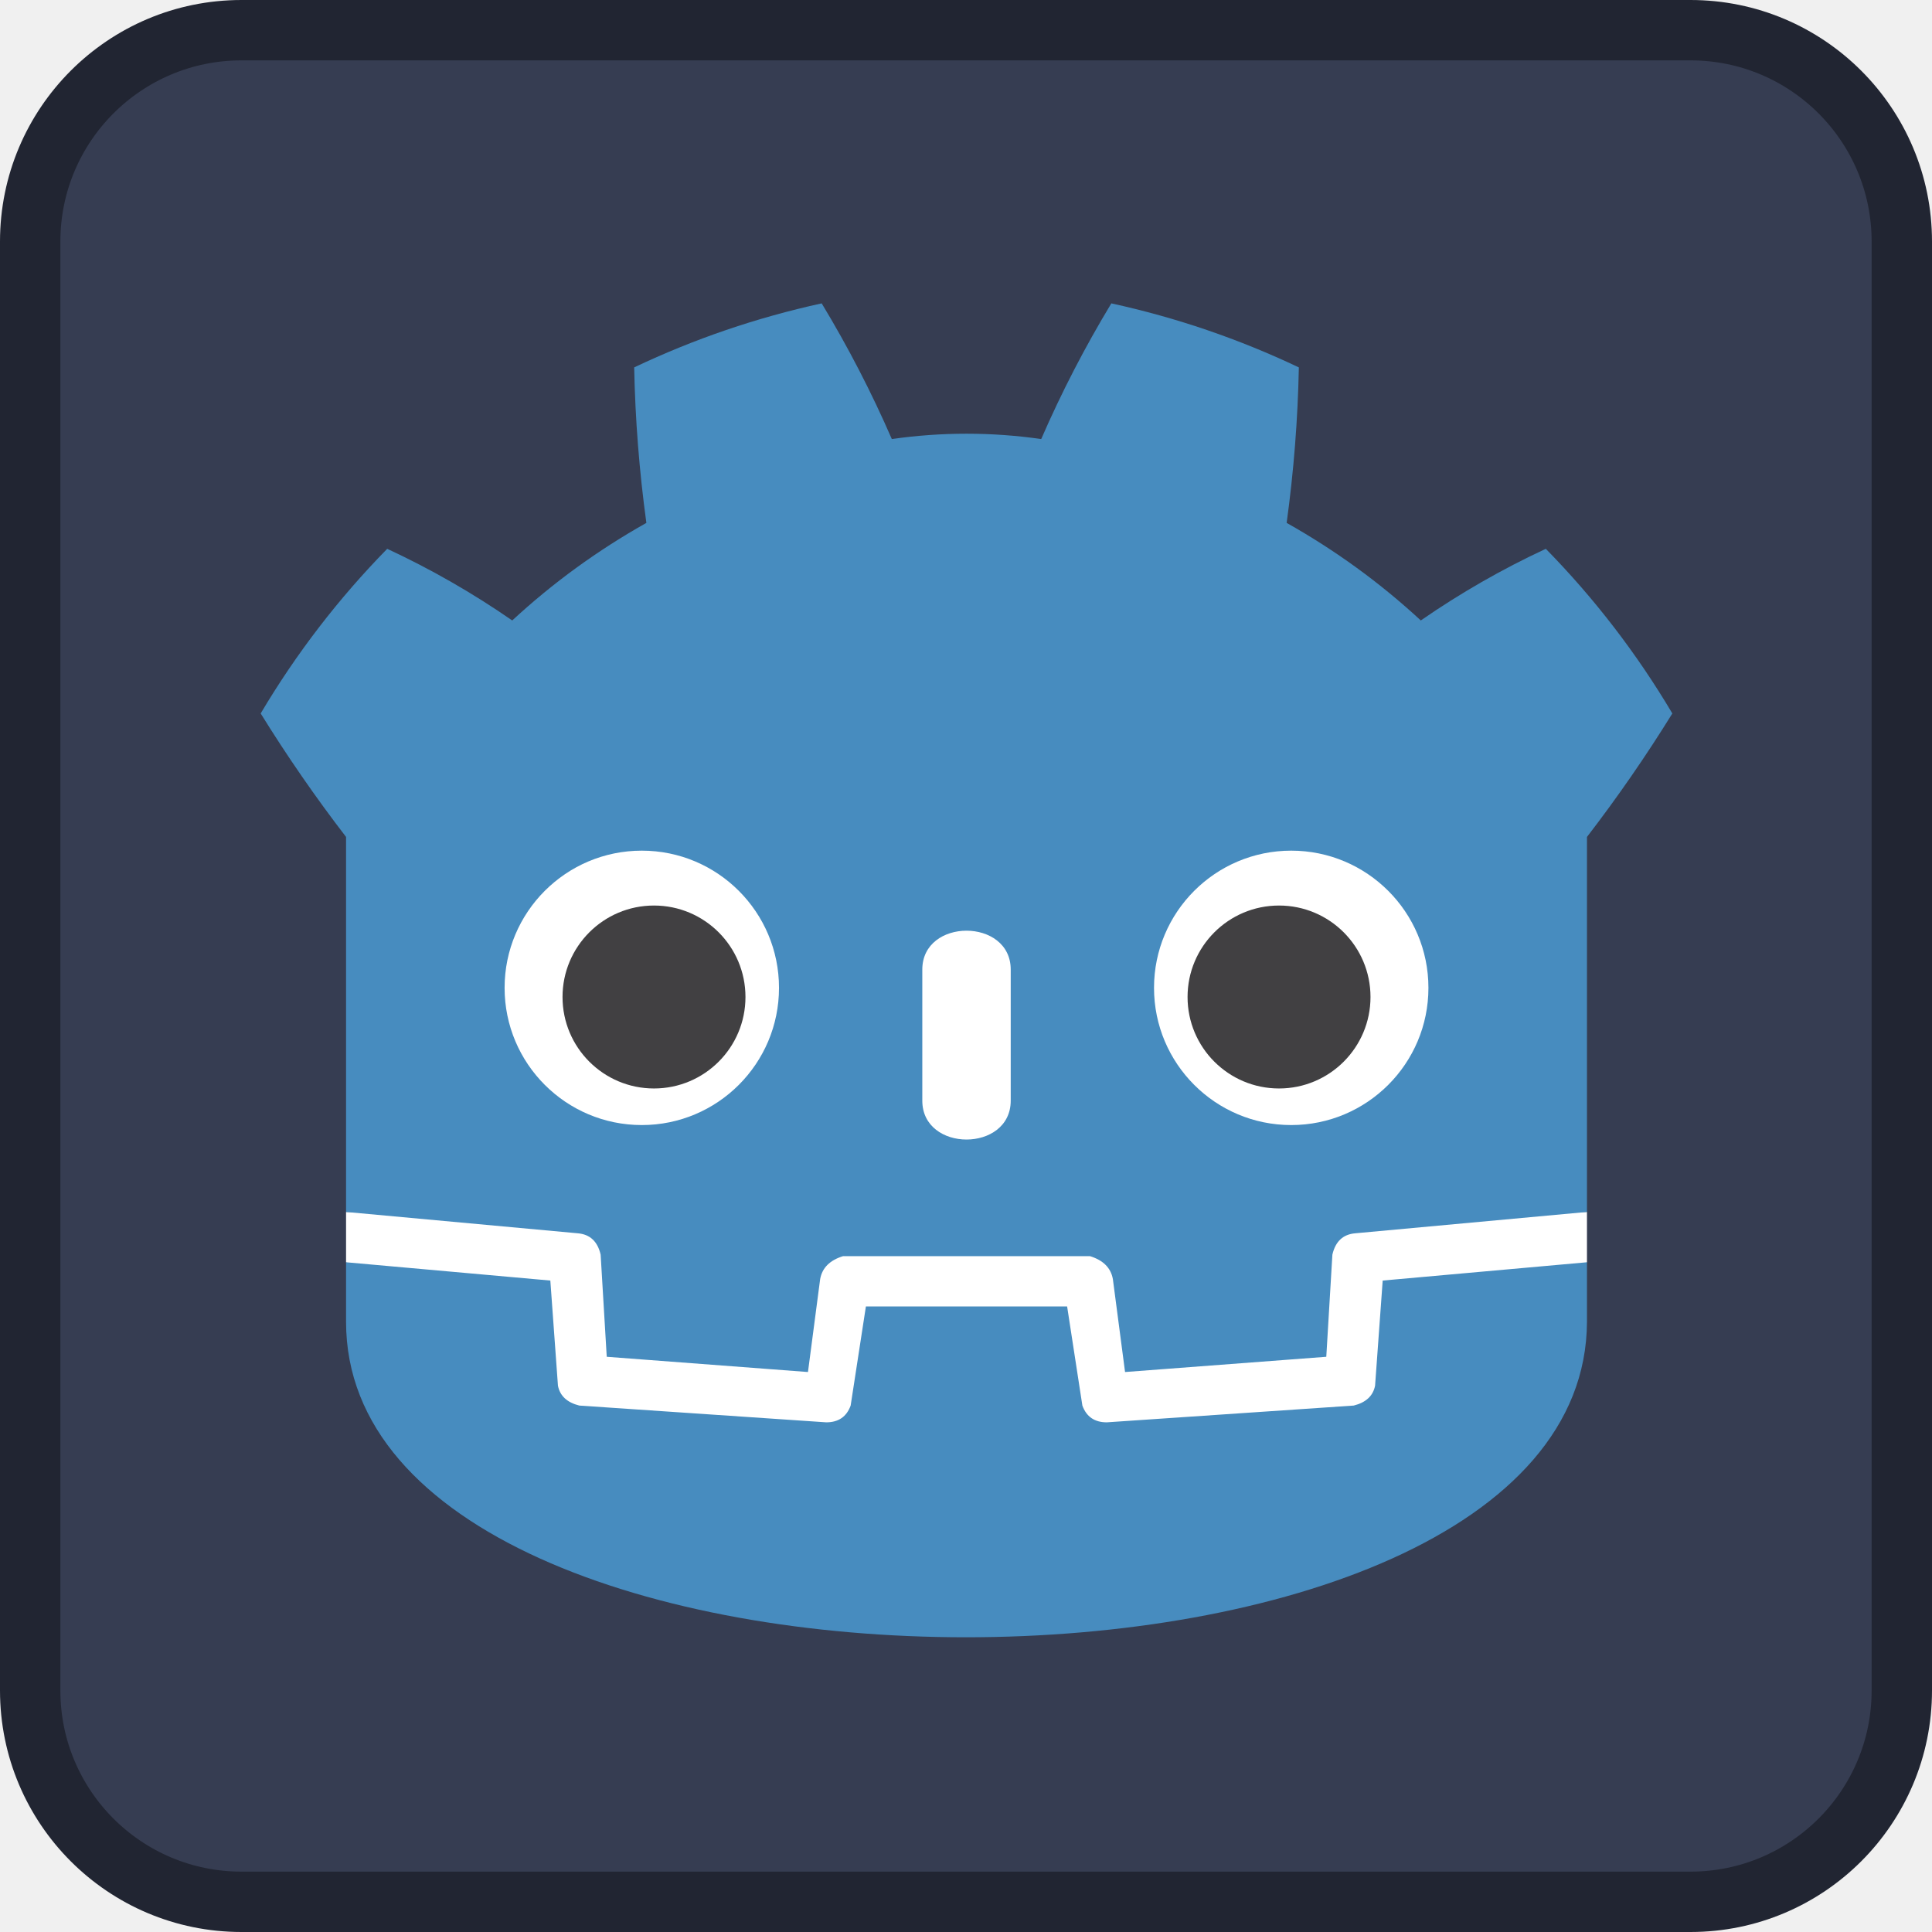
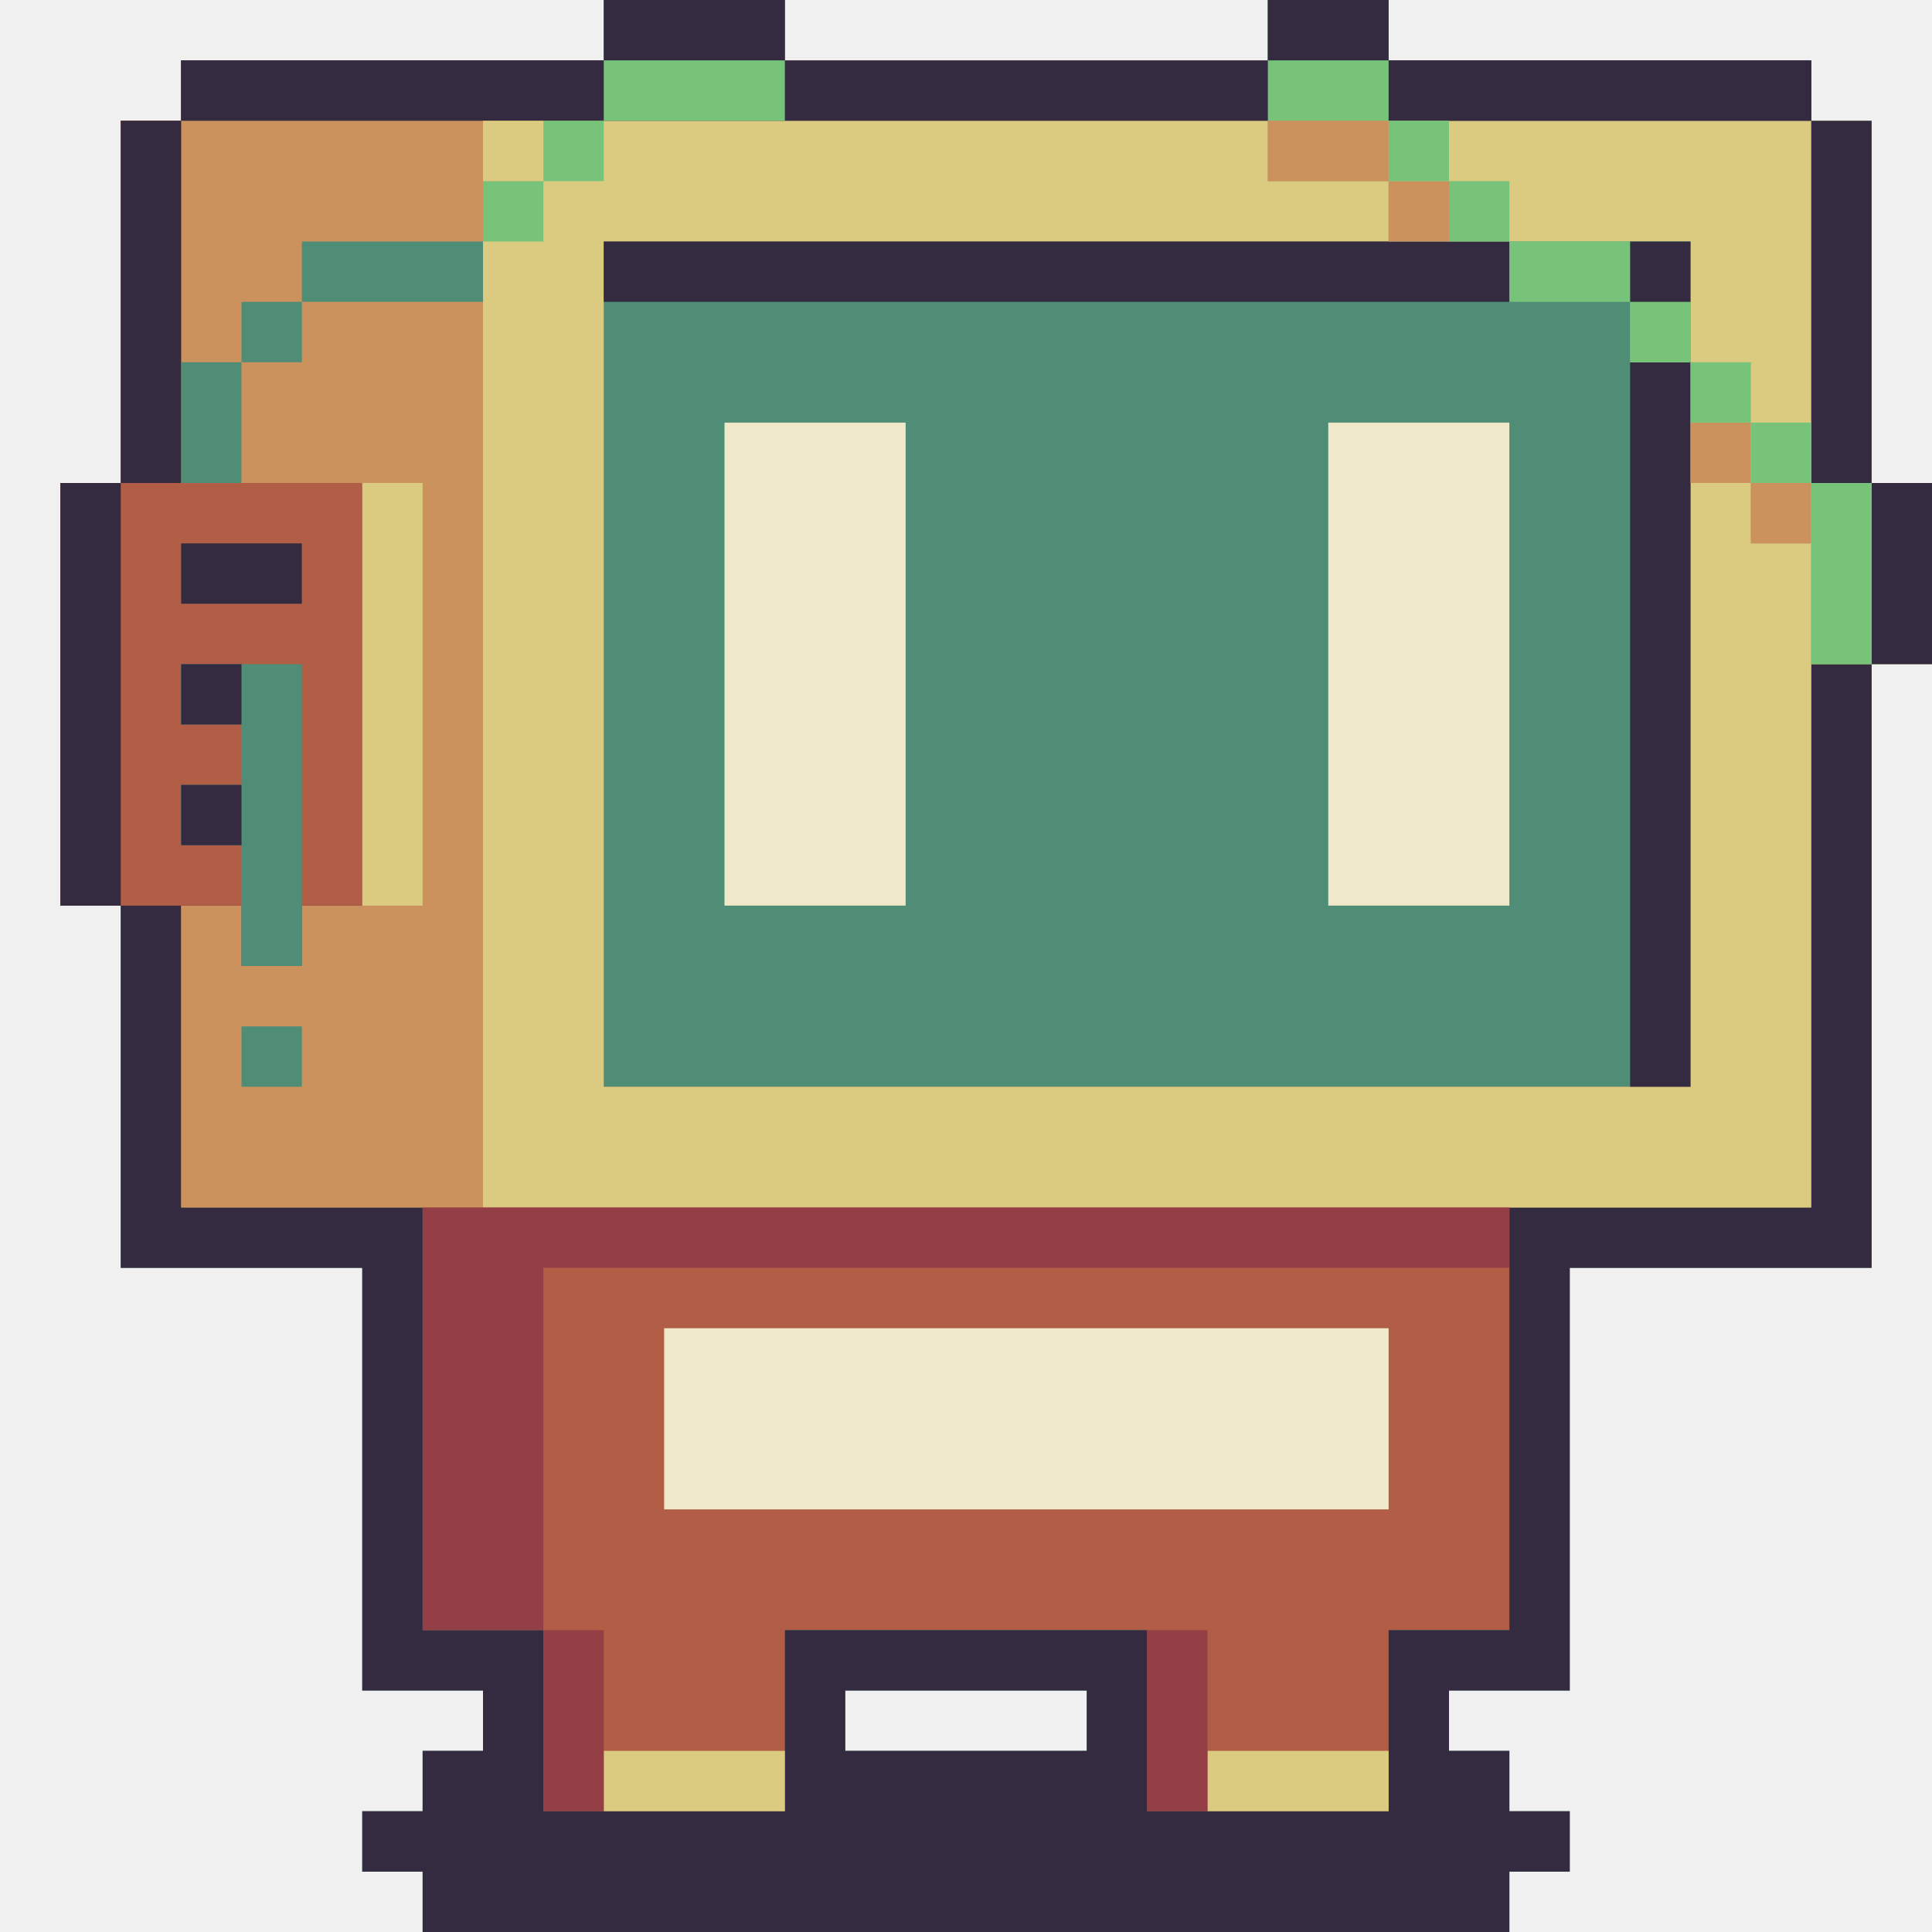
- <svg xmlns="http://www.w3.org/2000/svg" height="128" width="128">
-   <rect x="2" y="2" width="124" height="124" rx="14" fill="#363d52" stroke="#212532" stroke-width="4" />
-   <g transform="scale(.101) translate(122 122)">
-     <g fill="#fff">
-       <path d="M105 673v33q407 354 814 0v-33z" />
-       <path d="m105 673 152 14q12 1 15 14l4 67 132 10 8-61q2-11 15-15h162q13 4 15 15l8 61 132-10 4-67q3-13 15-14l152-14V427q30-39 56-81-35-59-83-108-43 20-82 47-40-37-88-64 7-51 8-102-59-28-123-42-26 43-46 89-49-7-98 0-20-46-46-89-64 14-123 42 1 51 8 102-48 27-88 64-39-27-82-47-48 49-83 108 26 42 56 81zm0 33v39c0 276 813 276 814 0v-39l-134 12-5 69q-2 10-14 13l-162 11q-12 0-16-11l-10-65H446l-10 65q-4 11-16 11l-162-11q-12-3-14-13l-5-69z" fill="#478cbf" />
-       <path d="M483 600c0 34 58 34 58 0v-86c0-34-58-34-58 0z" />
-       <circle cx="725" cy="526" r="90" />
-       <circle cx="299" cy="526" r="90" />
-     </g>
-     <g fill="#414042">
-       <circle cx="307" cy="532" r="60" />
-       <circle cx="717" cy="532" r="60" />
-     </g>
-   </g>
+ <svg xmlns="http://www.w3.org/2000/svg" version="1.1" width="256" height="256">
+   <path d="M0 0 C7.92 0 15.84 0 24 0 C24 2.64 24 5.28 24 8 C45.12 8 66.24 8 88 8 C88 5.36 88 2.72 88 0 C93.28 0 98.56 0 104 0 C104 2.64 104 5.28 104 8 C122.48 8 140.96 8 160 8 C160 10.64 160 13.28 160 16 C162.64 16 165.28 16 168 16 C168 31.84 168 47.68 168 64 C170.64 64 173.28 64 176 64 C176 71.92 176 79.84 176 88 C173.36 88 170.72 88 168 88 C168 114.4 168 140.8 168 168 C154.8 168 141.6 168 128 168 C128 186.48 128 204.96 128 224 C122.72 224 117.44 224 112 224 C112 226.64 112 229.28 112 232 C114.64 232 117.28 232 120 232 C120 234.64 120 237.28 120 240 C122.64 240 125.28 240 128 240 C128 242.64 128 245.28 128 248 C125.36 248 122.72 248 120 248 C120 250.64 120 253.28 120 256 C72.48 256 24.96 256 -24 256 C-24 253.36 -24 250.72 -24 248 C-26.64 248 -29.28 248 -32 248 C-32 245.36 -32 242.72 -32 240 C-29.36 240 -26.72 240 -24 240 C-24 237.36 -24 234.72 -24 232 C-21.36 232 -18.72 232 -16 232 C-16 229.36 -16 226.72 -16 224 C-21.28 224 -26.56 224 -32 224 C-32 205.52 -32 187.04 -32 168 C-42.56 168 -53.12 168 -64 168 C-64 152.16 -64 136.32 -64 120 C-66.64 120 -69.28 120 -72 120 C-72 101.52 -72 83.04 -72 64 C-69.36 64 -66.72 64 -64 64 C-64 48.16 -64 32.32 -64 16 C-61.36 16 -58.72 16 -56 16 C-56 13.36 -56 10.72 -56 8 C-37.52 8 -19.04 8 0 8 C0 5.36 0 2.72 0 0 Z M32 224 C32 226.64 32 229.28 32 232 C42.56 232 53.12 232 64 232 C64 229.36 64 226.72 64 224 C53.44 224 42.88 224 32 224 Z " fill="#508D76" transform="translate(80,0)" />
+   <path d="M0 0 C47.52 0 95.04 0 144 0 C144 2.64 144 5.28 144 8 C149.28 8 154.56 8 160 8 C160 10.64 160 13.28 160 16 C125.68 16 91.36 16 56 16 C56 52.96 56 89.92 56 128 C103.52 128 151.04 128 200 128 C200 101.6 200 75.2 200 48 C202.64 48 205.28 48 208 48 C208 50.64 208 53.28 208 56 C210.64 56 213.28 56 216 56 C216 85.04 216 114.08 216 144 C202.8 144 189.6 144 176 144 C176 162.48 176 180.96 176 200 C170.72 200 165.44 200 160 200 C160 207.92 160 215.84 160 224 C149.44 224 138.88 224 128 224 C128 216.08 128 208.16 128 200 C112.16 200 96.32 200 80 200 C80 207.92 80 215.84 80 224 C69.44 224 58.88 224 48 224 C48 216.08 48 208.16 48 200 C42.72 200 37.44 200 32 200 C32 181.52 32 163.04 32 144 C21.44 144 10.88 144 0 144 C0 130.8 0 117.6 0 104 C2.64 104 5.28 104 8 104 C8 106.64 8 109.28 8 112 C10.64 112 13.28 112 16 112 C16 109.36 16 106.72 16 104 C18.64 104 21.28 104 24 104 C24 85.52 24 67.04 24 48 C16.08 48 8.16 48 0 48 C0 32.16 0 16.32 0 0 Z " fill="#B25E46" transform="translate(24,16)" />
+   <path d="M0 0 C2.64 0 5.28 0 8 0 C8 15.84 8 31.68 8 48 C15.92 48 23.84 48 32 48 C32 66.48 32 84.96 32 104 C29.36 104 26.72 104 24 104 C24 106.64 24 109.28 24 112 C21.36 112 18.72 112 16 112 C16 109.36 16 106.72 16 104 C13.36 104 10.72 104 8 104 C8 117.2 8 130.4 8 144 C18.56 144 29.12 144 40 144 C40 162.48 40 180.96 40 200 C45.28 200 50.56 200 56 200 C56 207.92 56 215.84 56 224 C66.56 224 77.12 224 88 224 C88 216.08 88 208.16 88 200 C103.84 200 119.68 200 136 200 C136 207.92 136 215.84 136 224 C146.56 224 157.12 224 168 224 C168 216.08 168 208.16 168 200 C173.28 200 178.56 200 184 200 C184 181.52 184 163.04 184 144 C197.2 144 210.4 144 224 144 C224 120.24 224 96.48 224 72 C226.64 72 229.28 72 232 72 C232 98.4 232 124.8 232 152 C218.8 152 205.6 152 192 152 C192 170.48 192 188.96 192 208 C186.72 208 181.44 208 176 208 C176 210.64 176 213.28 176 216 C178.64 216 181.28 216 184 216 C184 218.64 184 221.28 184 224 C186.64 224 189.28 224 192 224 C192 226.64 192 229.28 192 232 C189.36 232 186.72 232 184 232 C184 234.64 184 237.28 184 240 C136.48 240 88.96 240 40 240 C40 237.36 40 234.72 40 232 C37.36 232 34.72 232 32 232 C32 229.36 32 226.72 32 224 C34.64 224 37.28 224 40 224 C40 221.36 40 218.72 40 216 C42.64 216 45.28 216 48 216 C48 213.36 48 210.72 48 208 C42.72 208 37.44 208 32 208 C32 189.52 32 171.04 32 152 C21.44 152 10.88 152 0 152 C0 136.16 0 120.32 0 104 C-2.64 104 -5.28 104 -8 104 C-8 85.52 -8 67.04 -8 48 C-5.36 48 -2.72 48 0 48 C0 32.16 0 16.32 0 0 Z M96 208 C96 210.64 96 213.28 96 216 C106.56 216 117.12 216 128 216 C128 213.36 128 210.72 128 208 C117.44 208 106.88 208 96 208 Z " fill="#352B40" transform="translate(16,16)" />
+   <path d="M0 0 C31.68 0 63.36 0 96 0 C96 2.64 96 5.28 96 8 C101.28 8 106.56 8 112 8 C112 10.64 112 13.28 112 16 C77.68 16 43.36 16 8 16 C8 52.96 8 89.92 8 128 C55.52 128 103.04 128 152 128 C152 101.6 152 75.2 152 48 C154.64 48 157.28 48 160 48 C160 50.64 160 53.28 160 56 C162.64 56 165.28 56 168 56 C168 85.04 168 114.08 168 144 C109.92 144 51.84 144 -8 144 C-8 99.12 -8 54.24 -8 8 C-5.36 8 -2.72 8 0 8 C0 5.36 0 2.72 0 0 Z " fill="#DACB80" transform="translate(72,16)" />
+   <path d="M0 0 C15.84 0 31.68 0 48 0 C48 2.64 48 5.28 48 8 C45.36 8 42.72 8 40 8 C40 52.88 40 97.76 40 144 C26.8 144 13.6 144 0 144 C0 130.8 0 117.6 0 104 C2.64 104 5.28 104 8 104 C8 106.64 8 109.28 8 112 C10.64 112 13.28 112 16 112 C16 109.36 16 106.72 16 104 C18.64 104 21.28 104 24 104 C24 85.52 24 67.04 24 48 C16.08 48 8.16 48 0 48 C0 32.16 0 16.32 0 0 Z " fill="#CC925E" transform="translate(24,16)" />
+   <path d="M0 0 C7.92 0 15.84 0 24 0 C24 2.64 24 5.28 24 8 C45.12 8 66.24 8 88 8 C88 5.36 88 2.72 88 0 C93.28 0 98.56 0 104 0 C104 2.64 104 5.28 104 8 C122.48 8 140.96 8 160 8 C160 10.64 160 13.28 160 16 C162.64 16 165.28 16 168 16 C168 31.84 168 47.68 168 64 C170.64 64 173.28 64 176 64 C176 71.92 176 79.84 176 88 C170.72 88 165.44 88 160 88 C160 82.72 160 77.44 160 72 C157.36 72 154.72 72 152 72 C152 69.36 152 66.72 152 64 C149.36 64 146.72 64 144 64 C144 53.44 144 42.88 144 32 C130.8 32 117.6 32 104 32 C104 29.36 104 26.72 104 24 C98.72 24 93.44 24 88 24 C88 21.36 88 18.72 88 16 C40.48 16 -7.04 16 -56 16 C-56 13.36 -56 10.72 -56 8 C-37.52 8 -19.04 8 0 8 C0 5.36 0 2.72 0 0 Z " fill="#DACB80" transform="translate(80,0)" />
+   <path d="M0 0 C2.64 0 5.28 0 8 0 C8 15.84 8 31.68 8 48 C15.92 48 23.84 48 32 48 C32 66.48 32 84.96 32 104 C29.36 104 26.72 104 24 104 C24 106.64 24 109.28 24 112 C21.36 112 18.72 112 16 112 C16 109.36 16 106.72 16 104 C8.08 104 0.16 104 -8 104 C-8 85.52 -8 67.04 -8 48 C-5.36 48 -2.72 48 0 48 C0 32.16 0 16.32 0 0 Z " fill="#B25E46" transform="translate(16,16)" />
+   <path d="M0 0 C31.68 0 63.36 0 96 0 C96 7.92 96 15.84 96 24 C64.32 24 32.64 24 0 24 C0 16.08 0 8.16 0 0 Z " fill="#F0E9C9" transform="translate(88,176)" />
+   <path d="M0 0 C7.92 0 15.84 0 24 0 C24 2.64 24 5.28 24 8 C45.12 8 66.24 8 88 8 C88 5.36 88 2.72 88 0 C93.28 0 98.56 0 104 0 C104 2.64 104 5.28 104 8 C122.48 8 140.96 8 160 8 C160 10.64 160 13.28 160 16 C88.72 16 17.44 16 -56 16 C-56 13.36 -56 10.72 -56 8 C-37.52 8 -19.04 8 0 8 C0 5.36 0 2.72 0 0 Z " fill="#352B40" transform="translate(80,0)" />
+   <path d="M0 0 C47.52 0 95.04 0 144 0 C144 2.64 144 5.28 144 8 C101.76 8 59.52 8 16 8 C16 23.84 16 39.68 16 56 C10.72 56 5.44 56 0 56 C0 37.52 0 19.04 0 0 Z " fill="#933F45" transform="translate(56,160)" />
+   <path d="M0 0 C7.92 0 15.84 0 24 0 C24 21.12 24 42.24 24 64 C16.08 64 8.16 64 0 64 C0 42.88 0 21.76 0 0 Z " fill="#F0E9C9" transform="translate(176,56)" />
+   <path d="M0 0 C7.92 0 15.84 0 24 0 C24 21.12 24 42.24 24 64 C16.08 64 8.16 64 0 64 C0 42.88 0 21.76 0 0 Z " fill="#F0E9C9" transform="translate(96,56)" />
+   <path d="M0 0 C39.6 0 79.2 0 120 0 C120 2.64 120 5.28 120 8 C80.4 8 40.8 8 0 8 C0 5.36 0 2.72 0 0 Z " fill="#352B40" transform="translate(80,32)" />
+   <path d="M0 0 C15.84 0 31.68 0 48 0 C48 2.64 48 5.28 48 8 C45.36 8 42.72 8 40 8 C40 10.64 40 13.28 40 16 C32.08 16 24.16 16 16 16 C16 18.64 16 21.28 16 24 C13.36 24 10.72 24 8 24 C8 26.64 8 29.28 8 32 C5.36 32 2.72 32 0 32 C0 21.44 0 10.88 0 0 Z " fill="#CC925E" transform="translate(24,16)" />
+   <path d="M0 0 C2.64 0 5.28 0 8 0 C8 31.68 8 63.36 8 96 C5.36 96 2.72 96 0 96 C0 64.32 0 32.64 0 0 Z " fill="#352B40" transform="translate(216,48)" />
+   <path d="M0 0 C5.28 0 10.56 0 16 0 C16 13.2 16 26.4 16 40 C13.36 40 10.72 40 8 40 C8 34.72 8 29.44 8 24 C5.36 24 2.72 24 0 24 C0 21.36 0 18.72 0 16 C2.64 16 5.28 16 8 16 C8 13.36 8 10.72 8 8 C5.36 8 2.72 8 0 8 C0 5.36 0 2.72 0 0 Z " fill="#508D76" transform="translate(24,88)" />
+   <path d="M0 0 C2.64 0 5.28 0 8 0 C8 18.48 8 36.96 8 56 C5.36 56 2.72 56 0 56 C0 37.52 0 19.04 0 0 Z " fill="#DACB80" transform="translate(48,64)" />
+   <path d="M0 0 C2.64 0 5.28 0 8 0 C8 18.48 8 36.96 8 56 C5.36 56 2.72 56 0 56 C0 37.52 0 19.04 0 0 Z " fill="#352B40" transform="translate(8,64)" />
+   <path d="M0 0 C18.48 0 36.96 0 56 0 C56 2.64 56 5.28 56 8 C37.52 8 19.04 8 0 8 C0 5.36 0 2.72 0 0 Z " fill="#352B40" transform="translate(184,8)" />
+   <path d="M0 0 C18.48 0 36.96 0 56 0 C56 2.64 56 5.28 56 8 C37.52 8 19.04 8 0 8 C0 5.36 0 2.72 0 0 Z " fill="#352B40" transform="translate(24,8)" />
+   <path d="M0 0 C2.64 0 5.28 0 8 0 C8 15.84 8 31.68 8 48 C5.36 48 2.72 48 0 48 C0 32.16 0 16.32 0 0 Z " fill="#352B40" transform="translate(240,16)" />
+   <path d="M0 0 C2.64 0 5.28 0 8 0 C8 15.84 8 31.68 8 48 C5.36 48 2.72 48 0 48 C0 32.16 0 16.32 0 0 Z " fill="#352B40" transform="translate(16,16)" />
+   <path d="M0 0 C7.92 0 15.84 0 24 0 C24 5.28 24 10.56 24 16 C16.08 16 8.16 16 0 16 C0 10.72 0 5.44 0 0 Z " fill="#76C379" transform="translate(80,0)" />
+   <path d="M0 0 C7.92 0 15.84 0 24 0 C24 5.28 24 10.56 24 16 C21.36 16 18.72 16 16 16 C16 13.36 16 10.72 16 8 C10.72 8 5.44 8 0 8 C0 5.36 0 2.72 0 0 Z " fill="#76C379" transform="translate(200,32)" />
+   <path d="M0 0 C5.28 0 10.56 0 16 0 C16 5.28 16 10.56 16 16 C10.72 16 5.44 16 0 16 C0 10.72 0 5.44 0 0 Z " fill="#76C379" transform="translate(168,0)" />
+   <path d="M0 0 C7.92 0 15.84 0 24 0 C24 2.64 24 5.28 24 8 C16.08 8 8.16 8 0 8 C0 5.36 0 2.72 0 0 Z " fill="#DACB80" transform="translate(160,232)" />
+   <path d="M0 0 C7.92 0 15.84 0 24 0 C24 2.64 24 5.28 24 8 C16.08 8 8.16 8 0 8 C0 5.36 0 2.72 0 0 Z " fill="#DACB80" transform="translate(80,232)" />
+   <path d="M0 0 C2.64 0 5.28 0 8 0 C8 7.92 8 15.84 8 24 C5.36 24 2.72 24 0 24 C0 16.08 0 8.16 0 0 Z " fill="#933F45" transform="translate(152,216)" />
+   <path d="M0 0 C2.64 0 5.28 0 8 0 C8 7.92 8 15.84 8 24 C5.36 24 2.72 24 0 24 C0 16.08 0 8.16 0 0 Z " fill="#933F45" transform="translate(72,216)" />
+   <path d="M0 0 C2.64 0 5.28 0 8 0 C8 7.92 8 15.84 8 24 C5.36 24 2.72 24 0 24 C0 16.08 0 8.16 0 0 Z " fill="#352B40" transform="translate(248,64)" />
+   <path d="M0 0 C2.64 0 5.28 0 8 0 C8 7.92 8 15.84 8 24 C5.36 24 2.72 24 0 24 C0 16.08 0 8.16 0 0 Z " fill="#76C379" transform="translate(240,64)" />
+   <path d="M0 0 C7.92 0 15.84 0 24 0 C24 2.64 24 5.28 24 8 C16.08 8 8.16 8 0 8 C0 5.36 0 2.72 0 0 Z " fill="#508D76" transform="translate(40,32)" />
+   <path d="M0 0 C7.92 0 15.84 0 24 0 C24 2.64 24 5.28 24 8 C16.08 8 8.16 8 0 8 C0 5.36 0 2.72 0 0 Z " fill="#352B40" transform="translate(80,0)" />
+   <path d="M0 0 C5.28 0 10.56 0 16 0 C16 2.64 16 5.28 16 8 C10.72 8 5.44 8 0 8 C0 5.36 0 2.72 0 0 Z " fill="#352B40" transform="translate(24,72)" />
+   <path d="M0 0 C2.64 0 5.28 0 8 0 C8 5.28 8 10.56 8 16 C5.36 16 2.72 16 0 16 C0 10.72 0 5.44 0 0 Z " fill="#508D76" transform="translate(24,48)" />
+   <path d="M0 0 C5.28 0 10.56 0 16 0 C16 2.64 16 5.28 16 8 C10.72 8 5.44 8 0 8 C0 5.36 0 2.72 0 0 Z " fill="#CC925E" transform="translate(168,16)" />
+   <path d="M0 0 C5.28 0 10.56 0 16 0 C16 2.64 16 5.28 16 8 C10.72 8 5.44 8 0 8 C0 5.36 0 2.72 0 0 Z " fill="#352B40" transform="translate(168,0)" />
+   <path d="M0 0 C2.64 0 5.28 0 8 0 C8 2.64 8 5.28 8 8 C5.36 8 2.72 8 0 8 C0 5.36 0 2.72 0 0 Z " fill="#508D76" transform="translate(32,136)" />
+   <path d="M0 0 C2.64 0 5.28 0 8 0 C8 2.64 8 5.28 8 8 C5.36 8 2.72 8 0 8 C0 5.36 0 2.72 0 0 Z " fill="#352B40" transform="translate(24,104)" />
+   <path d="M0 0 C2.64 0 5.28 0 8 0 C8 2.64 8 5.28 8 8 C5.36 8 2.72 8 0 8 C0 5.36 0 2.72 0 0 Z " fill="#352B40" transform="translate(24,88)" />
+   <path d="M0 0 C2.64 0 5.28 0 8 0 C8 2.64 8 5.28 8 8 C5.36 8 2.72 8 0 8 C0 5.36 0 2.72 0 0 Z " fill="#CC925E" transform="translate(232,64)" />
+   <path d="M0 0 C2.64 0 5.28 0 8 0 C8 2.64 8 5.28 8 8 C5.36 8 2.72 8 0 8 C0 5.36 0 2.72 0 0 Z " fill="#76C379" transform="translate(232,56)" />
+   <path d="M0 0 C2.64 0 5.28 0 8 0 C8 2.64 8 5.28 8 8 C5.36 8 2.72 8 0 8 C0 5.36 0 2.72 0 0 Z " fill="#CC925E" transform="translate(224,56)" />
+   <path d="M0 0 C2.64 0 5.28 0 8 0 C8 2.64 8 5.28 8 8 C5.36 8 2.72 8 0 8 C0 5.36 0 2.72 0 0 Z " fill="#76C379" transform="translate(224,48)" />
+   <path d="M0 0 C2.64 0 5.28 0 8 0 C8 2.64 8 5.28 8 8 C5.36 8 2.72 8 0 8 C0 5.36 0 2.72 0 0 Z " fill="#76C379" transform="translate(216,40)" />
+   <path d="M0 0 C2.64 0 5.28 0 8 0 C8 2.64 8 5.28 8 8 C5.36 8 2.72 8 0 8 C0 5.36 0 2.72 0 0 Z " fill="#508D76" transform="translate(32,40)" />
+   <path d="M0 0 C2.64 0 5.28 0 8 0 C8 2.64 8 5.28 8 8 C5.36 8 2.72 8 0 8 C0 5.36 0 2.72 0 0 Z " fill="#352B40" transform="translate(216,32)" />
+   <path d="M0 0 C2.64 0 5.28 0 8 0 C8 2.64 8 5.28 8 8 C5.36 8 2.72 8 0 8 C0 5.36 0 2.72 0 0 Z " fill="#76C379" transform="translate(192,24)" />
+   <path d="M0 0 C2.64 0 5.28 0 8 0 C8 2.64 8 5.28 8 8 C5.36 8 2.72 8 0 8 C0 5.36 0 2.72 0 0 Z " fill="#CC925E" transform="translate(184,24)" />
+   <path d="M0 0 C2.64 0 5.28 0 8 0 C8 2.64 8 5.28 8 8 C5.36 8 2.72 8 0 8 C0 5.36 0 2.72 0 0 Z " fill="#76C379" transform="translate(64,24)" />
+   <path d="M0 0 C2.64 0 5.28 0 8 0 C8 2.64 8 5.28 8 8 C5.36 8 2.72 8 0 8 C0 5.36 0 2.72 0 0 Z " fill="#76C379" transform="translate(184,16)" />
+   <path d="M0 0 C2.64 0 5.28 0 8 0 C8 2.64 8 5.28 8 8 C5.36 8 2.72 8 0 8 C0 5.36 0 2.72 0 0 Z " fill="#76C379" transform="translate(72,16)" />
+   <path d="M0 0 C2.64 0 5.28 0 8 0 C8 2.64 8 5.28 8 8 C5.36 8 2.72 8 0 8 C0 5.36 0 2.72 0 0 Z " fill="#DACB80" transform="translate(64,16)" />
</svg>
